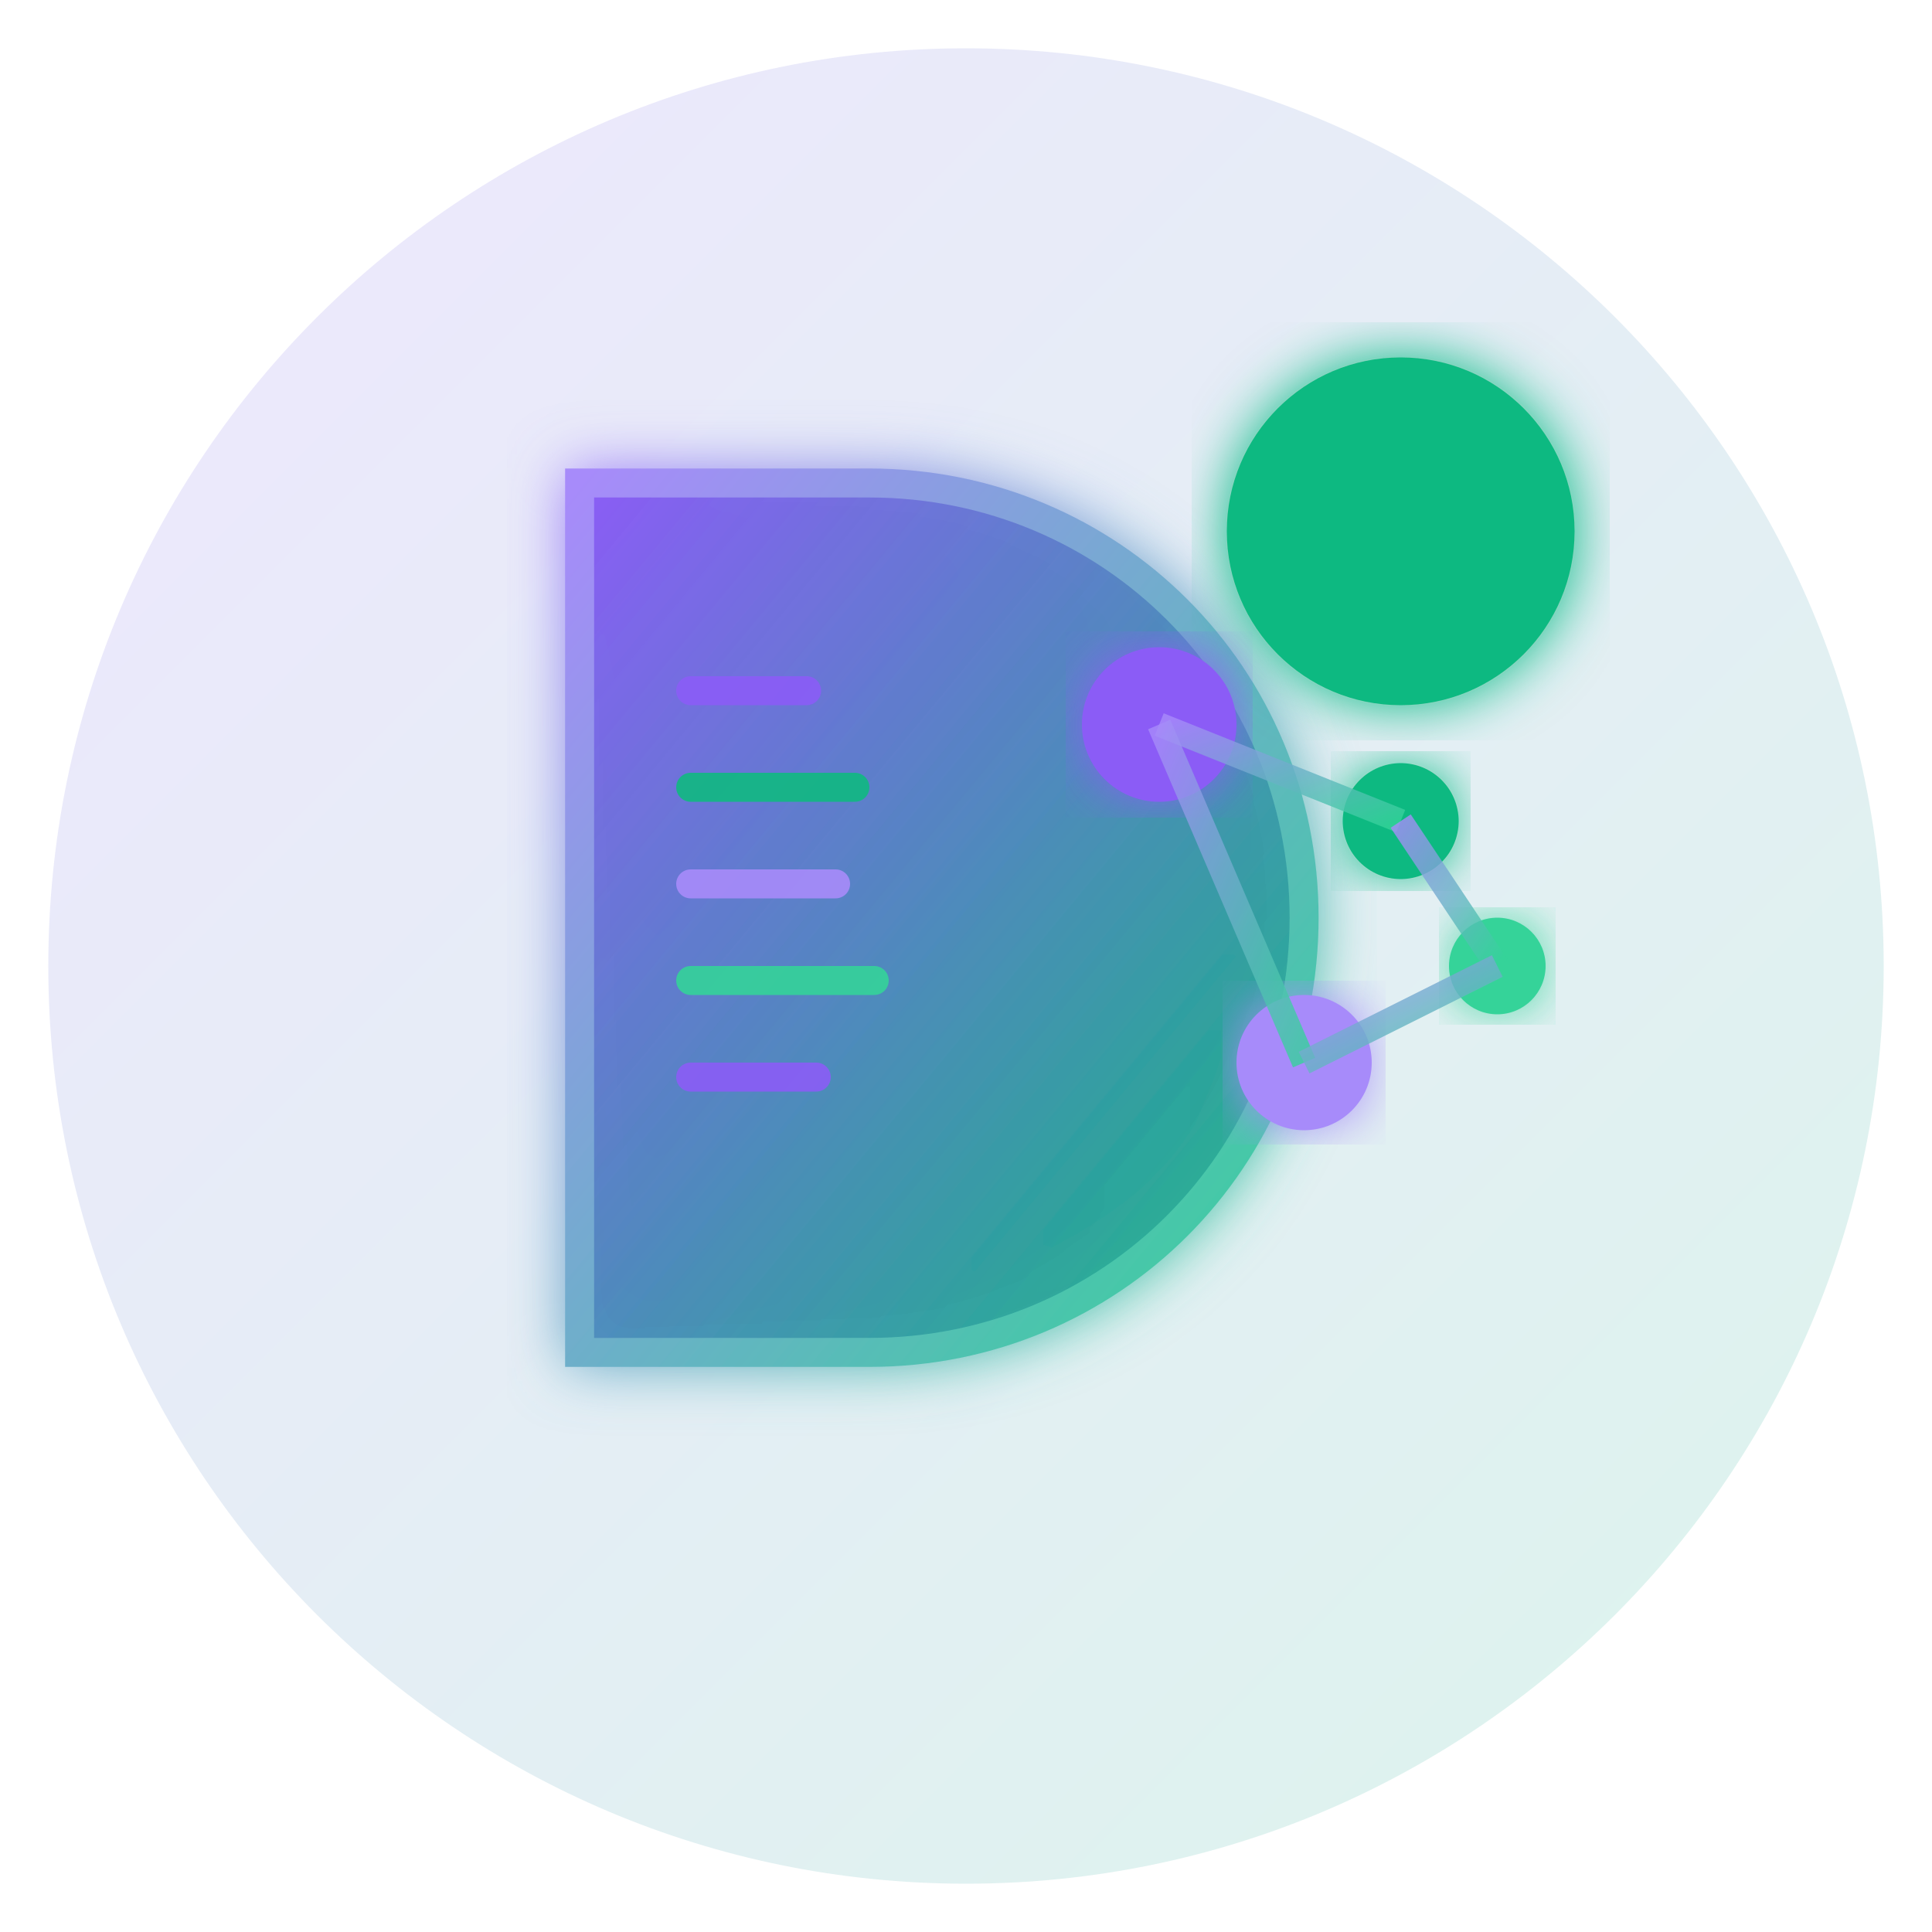
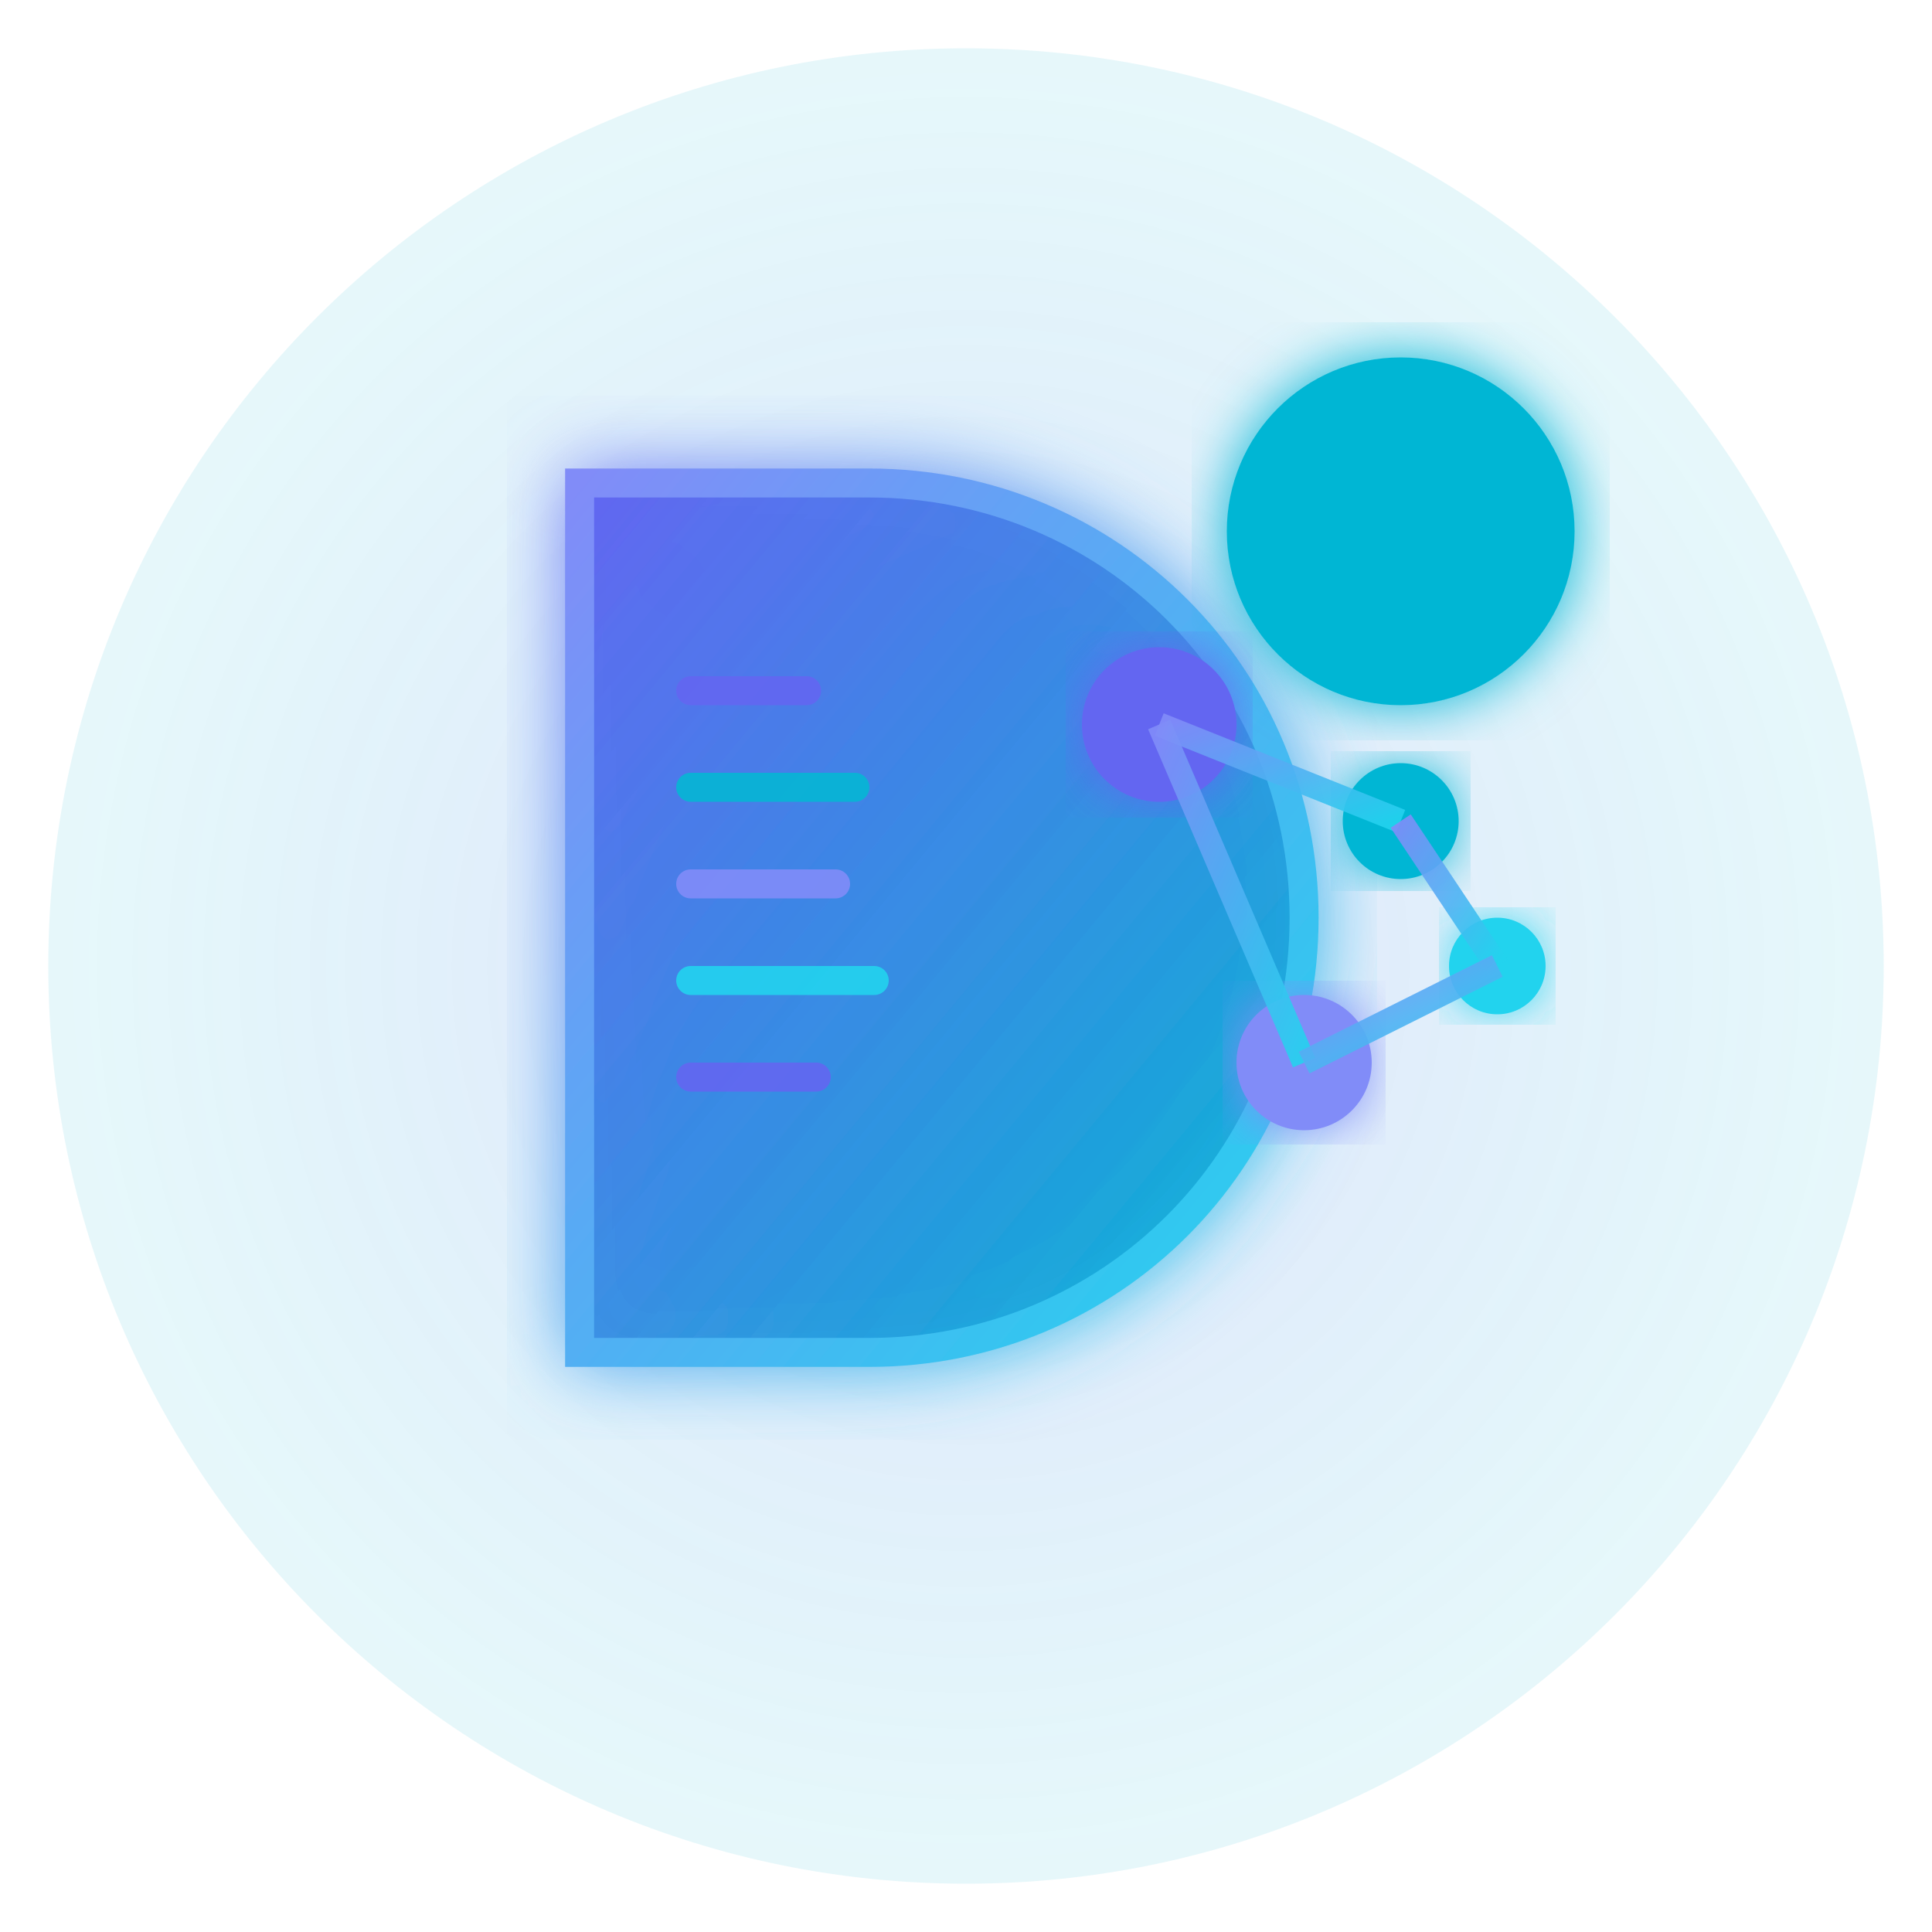
<svg xmlns="http://www.w3.org/2000/svg" width="200" height="200" viewBox="0 0 200 200" fill="none">
  <defs>
    <linearGradient id="gradient1" x1="0%" y1="0%" x2="100%" y2="100%">
-       <stop offset="0%" style="stop-color:#8B5CF6;stop-opacity:1" />
-       <stop offset="100%" style="stop-color:#10B981;stop-opacity:1" />
+       <stop offset="0%" style="stop-color:#6366F1;stop-opacity:1" />
+       <stop offset="100%" style="stop-color:#06B6D4;stop-opacity:1" />
    </linearGradient>
    <linearGradient id="gradient2" x1="0%" y1="0%" x2="100%" y2="100%">
-       <stop offset="0%" style="stop-color:#8B5CF6;stop-opacity:1" />
-       <stop offset="100%" style="stop-color:#10B981;stop-opacity:0.9" />
+       <stop offset="0%" style="stop-color:#6366F1;stop-opacity:1" />
+       <stop offset="100%" style="stop-color:#06B6D4;stop-opacity:0.9" />
    </linearGradient>
    <linearGradient id="gradient3" x1="0%" y1="0%" x2="100%" y2="100%">
-       <stop offset="0%" style="stop-color:#A78BFA;stop-opacity:1" />
-       <stop offset="100%" style="stop-color:#34D399;stop-opacity:1" />
+       <stop offset="0%" style="stop-color:#818CF8;stop-opacity:1" />
+       <stop offset="100%" style="stop-color:#22D3EE;stop-opacity:1" />
    </linearGradient>
+     <radialGradient id="bgGradient" cx="50%" cy="50%" r="50%">
+       <stop offset="0%" style="stop-color:#6366F1;stop-opacity:0.2" />
+       <stop offset="100%" style="stop-color:#06B6D4;stop-opacity:0.1" />
+     </radialGradient>
    <filter id="glow">
      <feGaussianBlur stdDeviation="3" result="coloredBlur" />
      <feMerge>
        <feMergeNode in="coloredBlur" />
        <feMergeNode in="SourceGraphic" />
      </feMerge>
    </filter>
+     <filter id="strongGlow">
+       <feGaussianBlur stdDeviation="4" result="coloredBlur" />
+       <feMerge>
+         <feMergeNode in="coloredBlur" />
+         <feMergeNode in="SourceGraphic" />
+       </feMerge>
+     </filter>
  </defs>
-   <circle cx="100" cy="100" r="95" fill="url(#gradient1)" opacity="0.15" />
-   <path d="M60 60 L60 140 L90 140 C115 140 135 120 135 95 C135 70 115 50 90 50 L60 50 L60 60 Z" fill="url(#gradient2)" stroke="url(#gradient3)" stroke-width="3" filter="url(#glow)" />
-   <circle cx="145" cy="55" r="18" fill="#10B981" opacity="1" filter="url(#glow)" />
-   <circle cx="120" cy="75" r="8" fill="#8B5CF6" filter="url(#glow)" />
-   <circle cx="145" cy="85" r="6" fill="#10B981" filter="url(#glow)" />
-   <circle cx="135" cy="110" r="7" fill="#A78BFA" filter="url(#glow)" />
-   <circle cx="155" cy="100" r="5" fill="#34D399" filter="url(#glow)" />
-   <line x1="120" y1="75" x2="145" y2="85" stroke="url(#gradient3)" stroke-width="2.5" opacity="0.8" />
-   <line x1="145" y1="85" x2="155" y2="100" stroke="url(#gradient3)" stroke-width="2.5" opacity="0.8" />
-   <line x1="120" y1="75" x2="135" y2="110" stroke="url(#gradient3)" stroke-width="2.5" opacity="0.8" />
-   <line x1="135" y1="110" x2="155" y2="100" stroke="url(#gradient3)" stroke-width="2.5" opacity="0.8" />
-   <rect x="70" y="70" width="15" height="3" fill="#8B5CF6" opacity="0.9" rx="1.5" />
-   <rect x="70" y="80" width="20" height="3" fill="#10B981" opacity="0.9" rx="1.5" />
-   <rect x="70" y="90" width="18" height="3" fill="#A78BFA" opacity="0.9" rx="1.5" />
-   <rect x="70" y="100" width="22" height="3" fill="#34D399" opacity="0.9" rx="1.5" />
-   <rect x="70" y="110" width="16" height="3" fill="#8B5CF6" opacity="0.9" rx="1.5" />
+   <circle cx="100" cy="100" r="95" fill="url(#bgGradient)" />
+   <path d="M60 60 L60 140 L90 140 C115 140 135 120 135 95 C135 70 115 50 90 50 L60 50 L60 60 Z" fill="url(#gradient2)" stroke="url(#gradient3)" stroke-width="3" filter="url(#strongGlow)" />
+   <circle cx="145" cy="55" r="18" fill="#06B6D4" opacity="1" filter="url(#glow)" />
+   <circle cx="120" cy="75" r="8" fill="#6366F1" filter="url(#glow)" />
+   <circle cx="145" cy="85" r="6" fill="#06B6D4" filter="url(#glow)" />
+   <circle cx="135" cy="110" r="7" fill="#818CF8" filter="url(#glow)" />
+   <circle cx="155" cy="100" r="5" fill="#22D3EE" filter="url(#glow)" />
+   <line x1="120" y1="75" x2="145" y2="85" stroke="url(#gradient3)" stroke-width="2.5" opacity="0.9" />
+   <line x1="145" y1="85" x2="155" y2="100" stroke="url(#gradient3)" stroke-width="2.5" opacity="0.9" />
+   <line x1="120" y1="75" x2="135" y2="110" stroke="url(#gradient3)" stroke-width="2.5" opacity="0.9" />
+   <line x1="135" y1="110" x2="155" y2="100" stroke="url(#gradient3)" stroke-width="2.5" opacity="0.9" />
+   <rect x="70" y="70" width="15" height="3" fill="#6366F1" opacity="0.9" rx="1.5" />
+   <rect x="70" y="80" width="20" height="3" fill="#06B6D4" opacity="0.9" rx="1.5" />
+   <rect x="70" y="90" width="18" height="3" fill="#818CF8" opacity="0.9" rx="1.5" />
+   <rect x="70" y="100" width="22" height="3" fill="#22D3EE" opacity="0.9" rx="1.5" />
+   <rect x="70" y="110" width="16" height="3" fill="#6366F1" opacity="0.9" rx="1.5" />
</svg>
